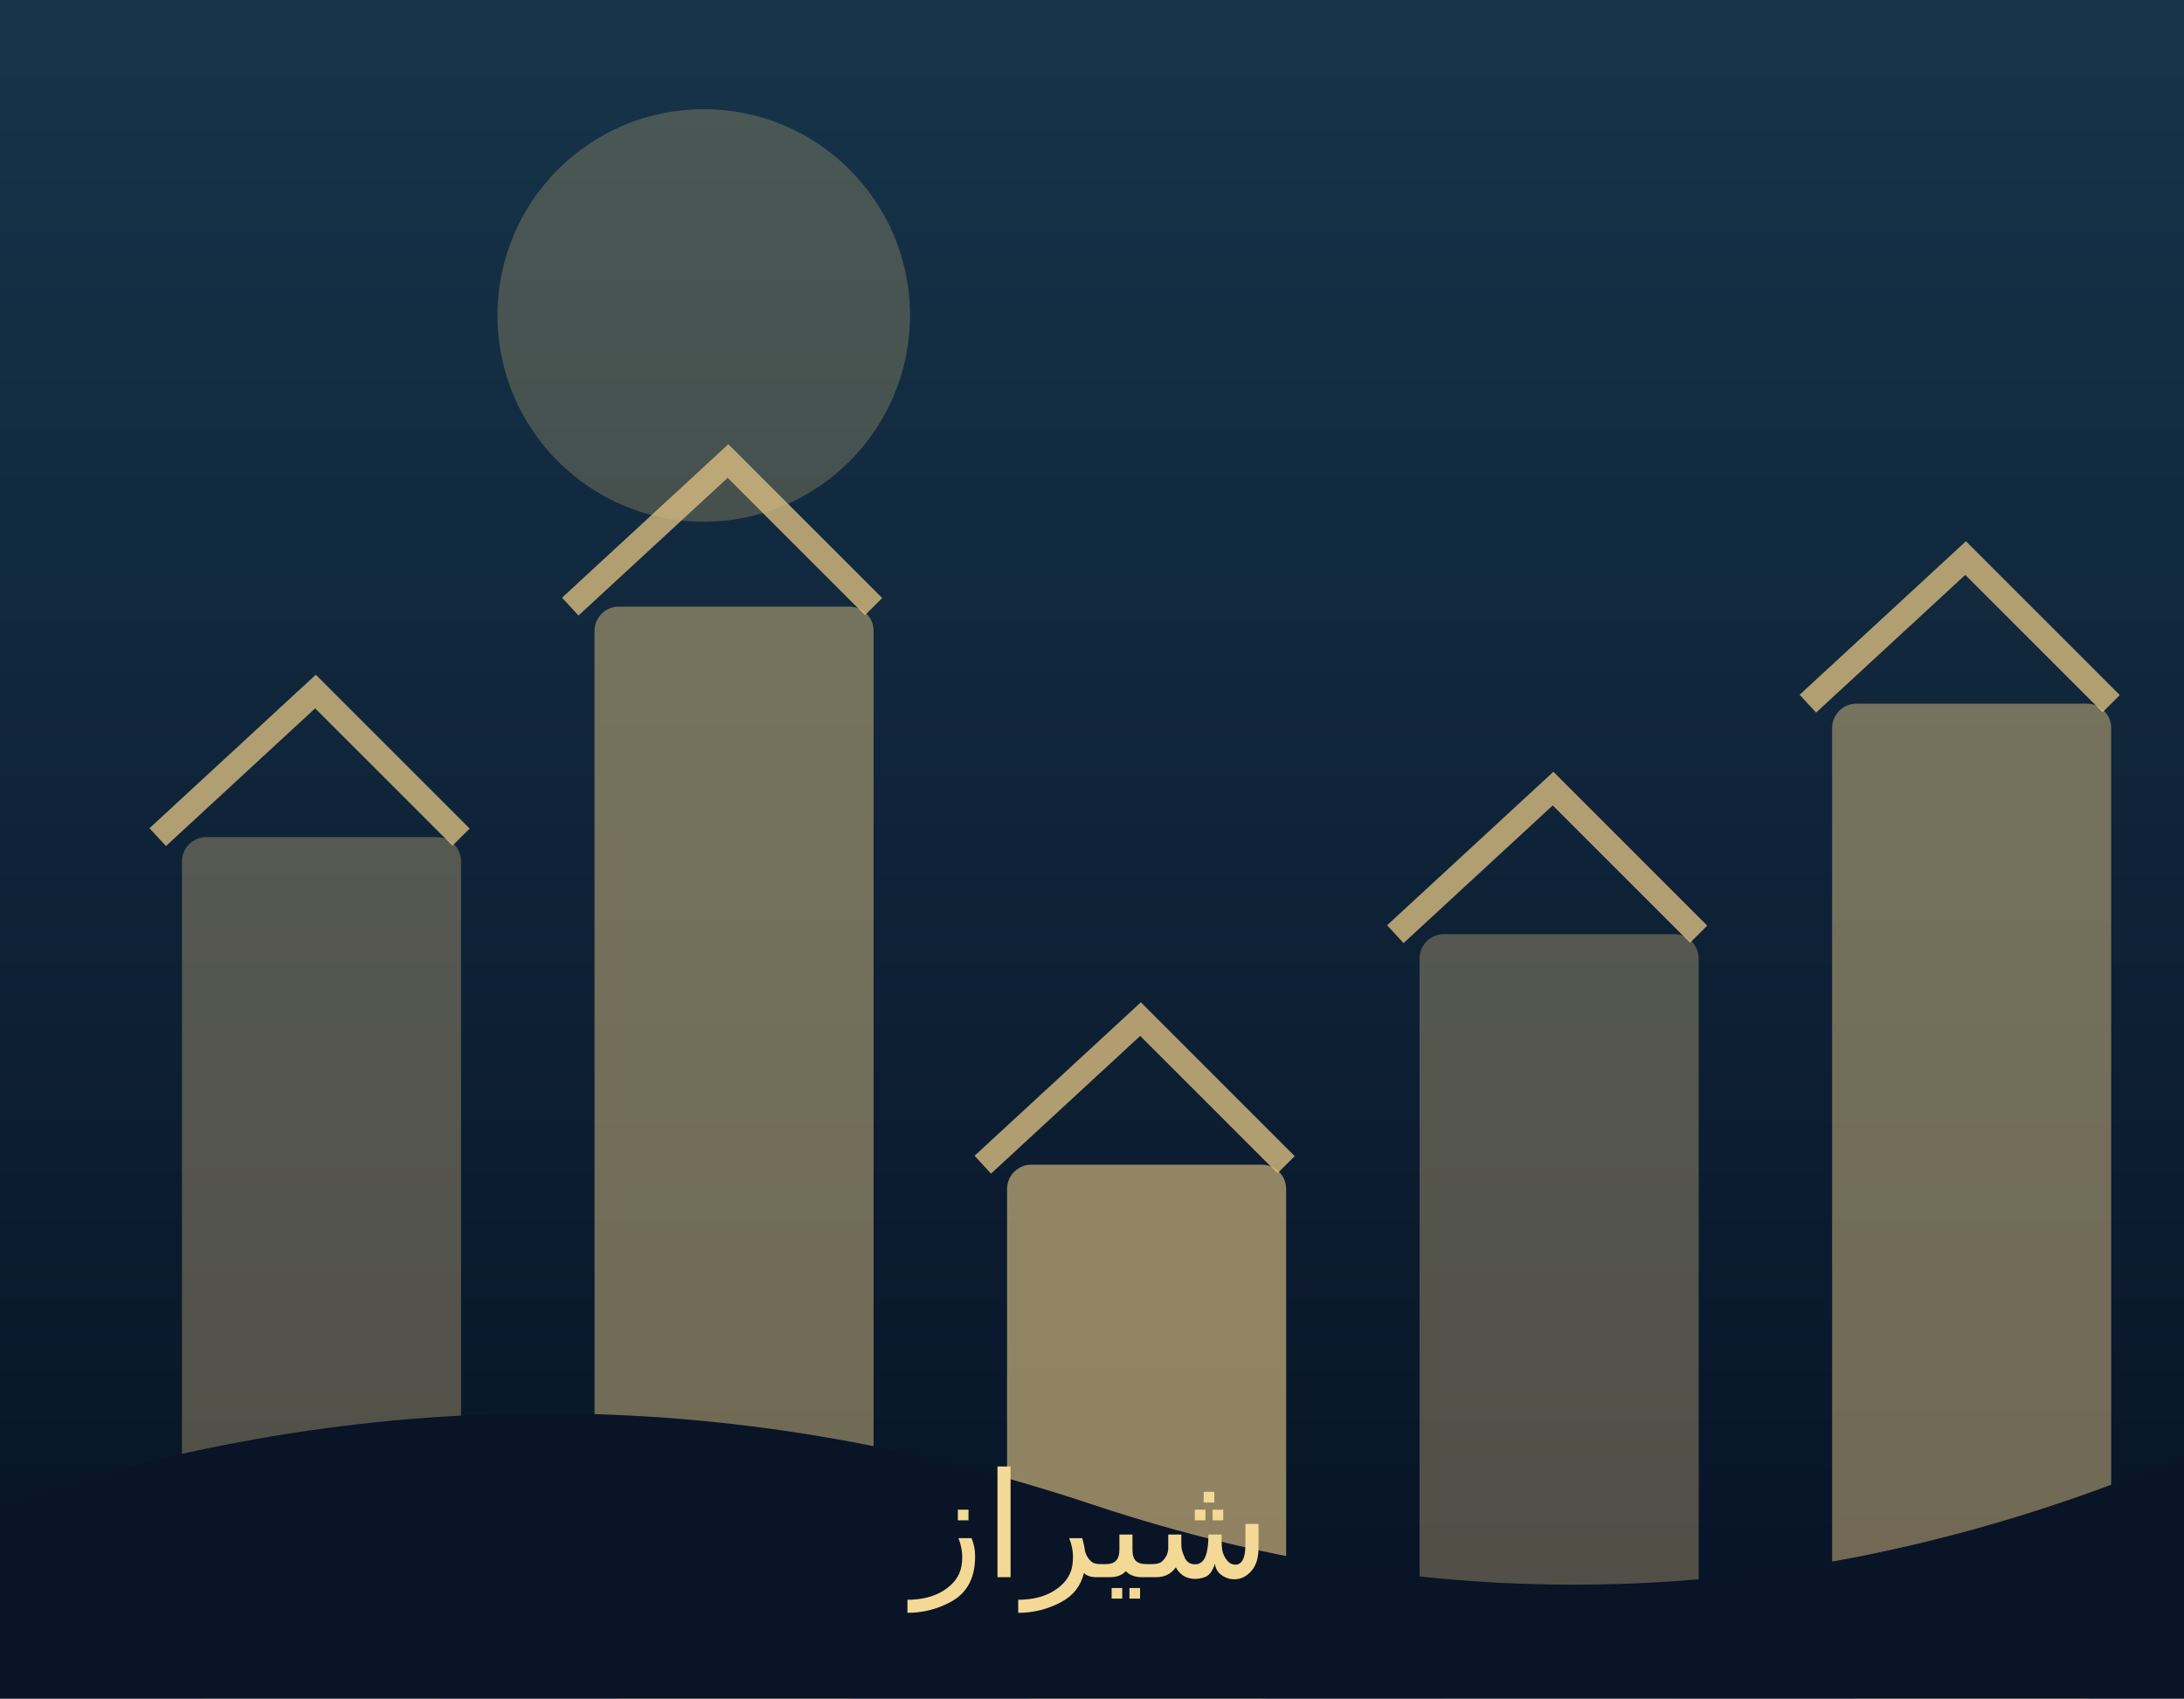
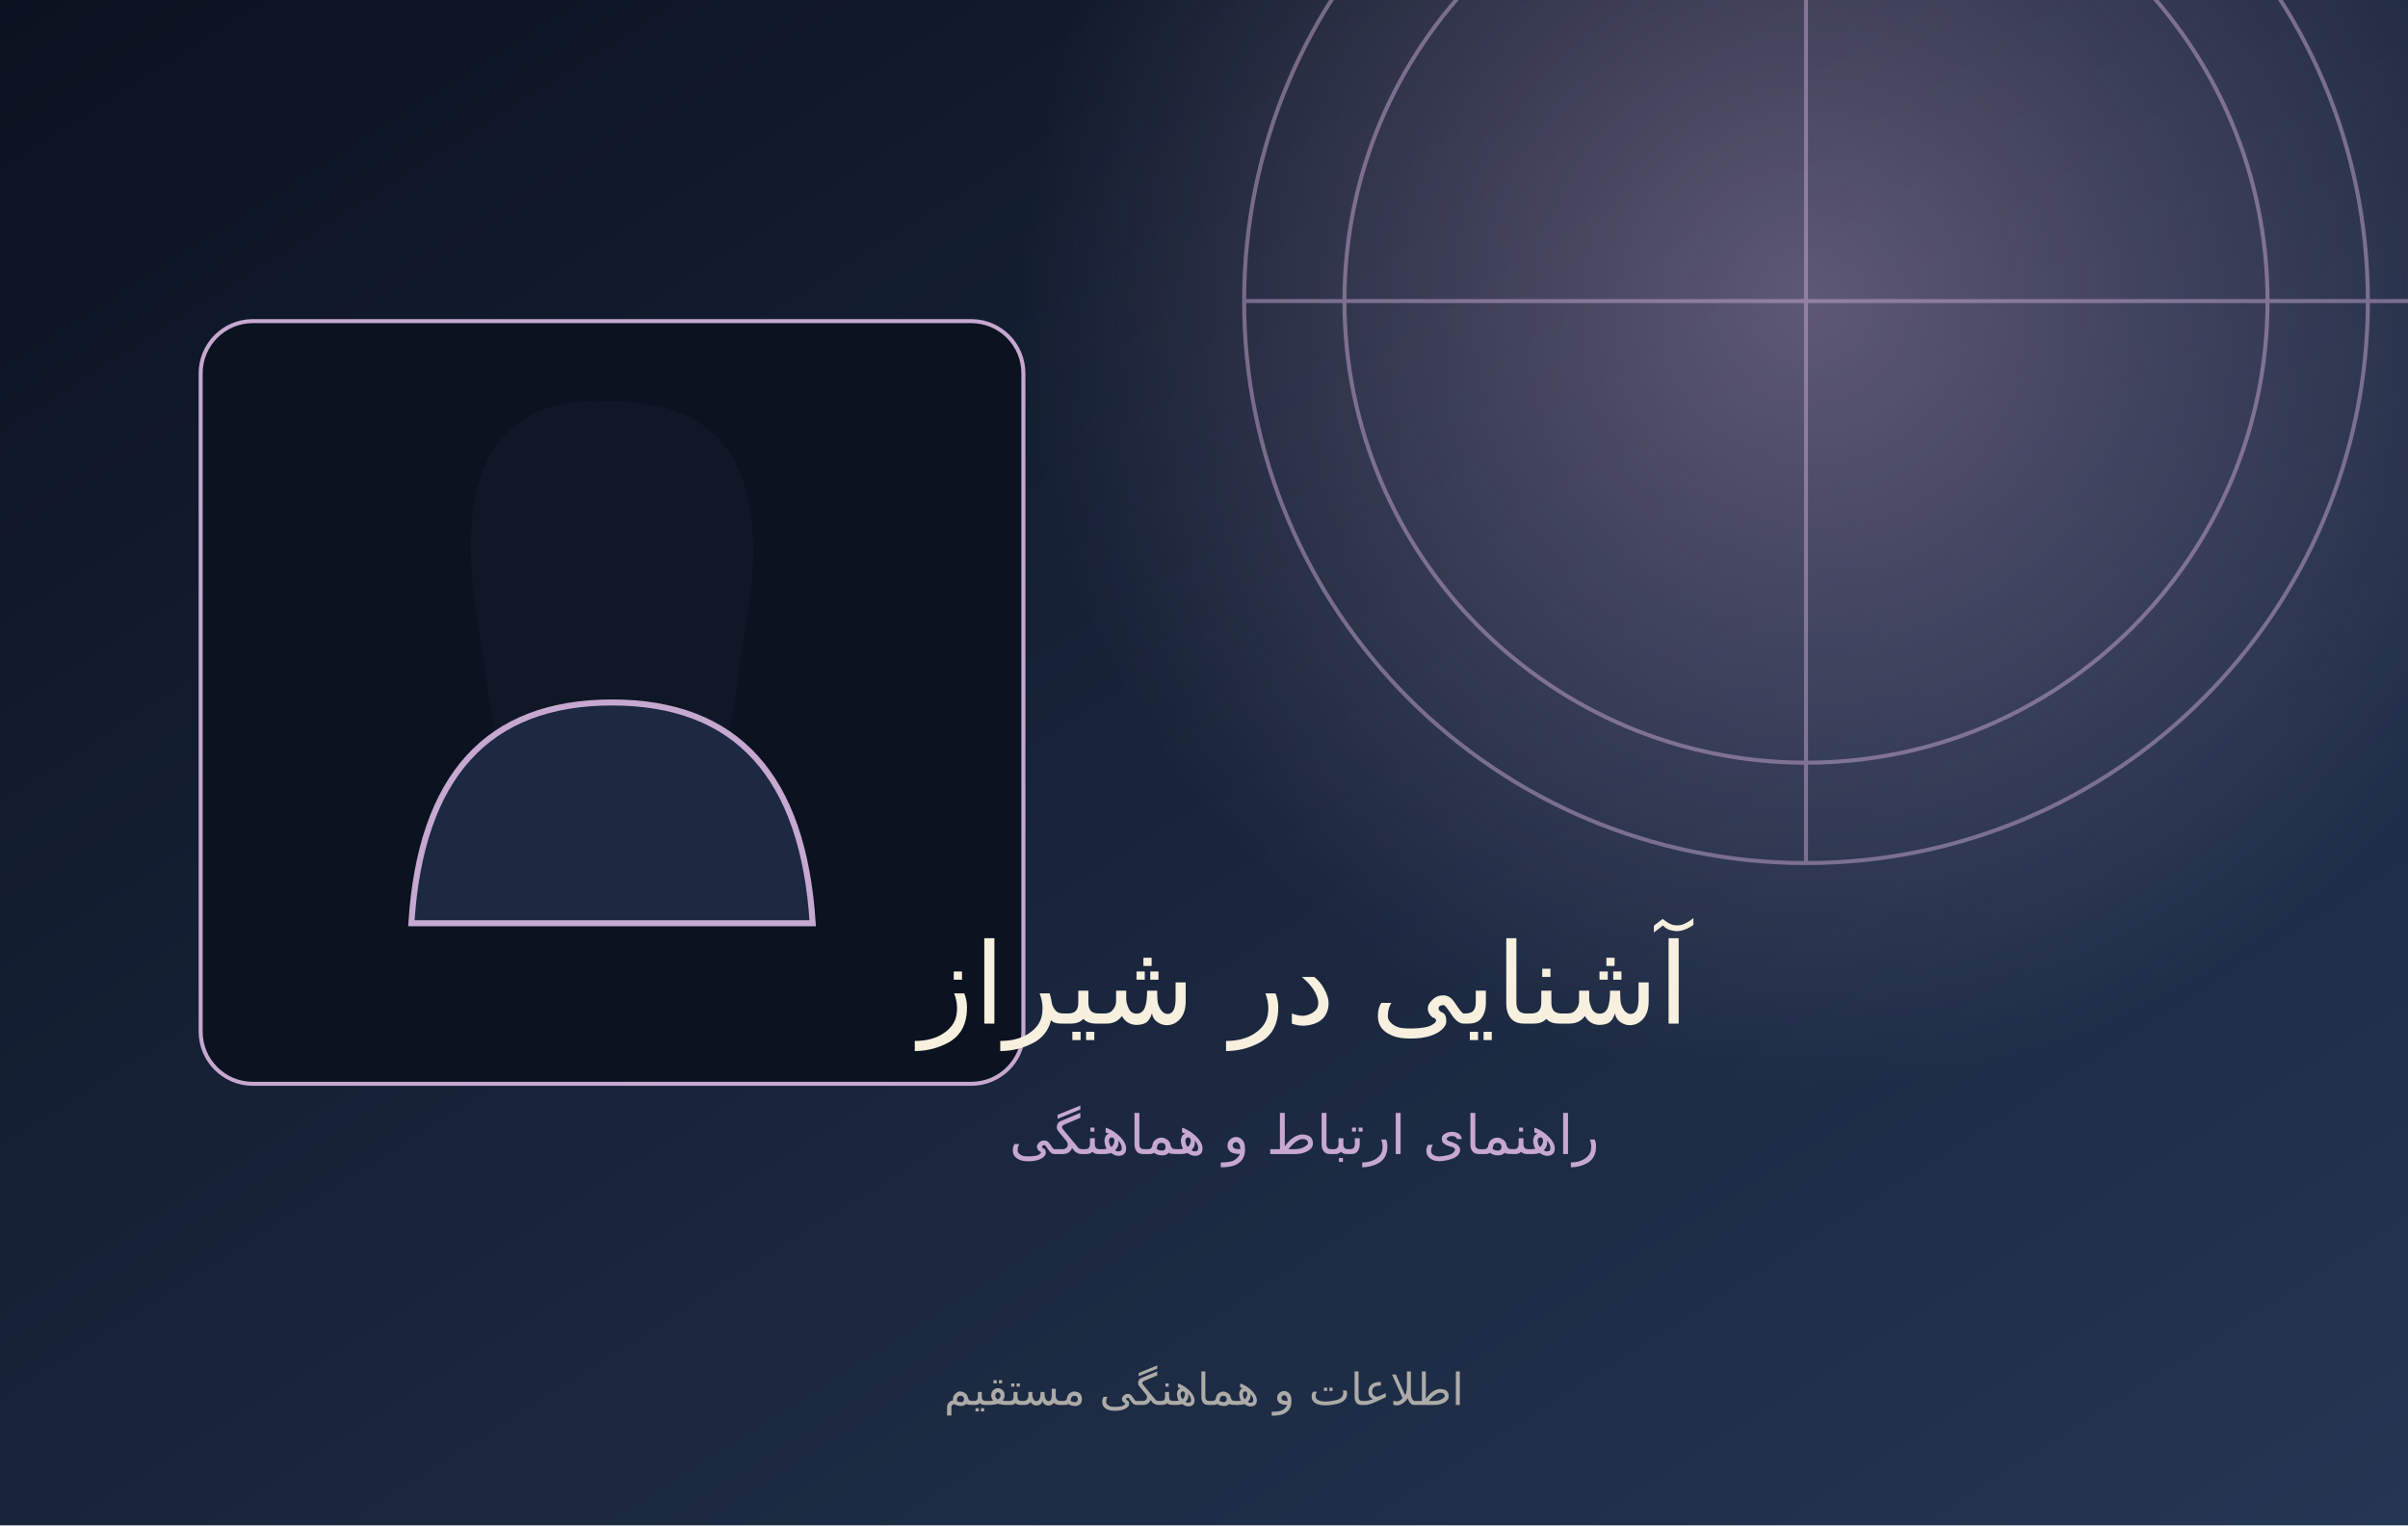
- <svg xmlns="http://www.w3.org/2000/svg" viewBox="0 0 180 140">
+ <svg xmlns="http://www.w3.org/2000/svg" width="1200" height="760" viewBox="0 0 1200 760">
  <defs>
-     <linearGradient id="g" x2="0" y2="1">
-       <stop stop-color="#16344a" />
-       <stop offset="1" stop-color="#071225" />
+     <linearGradient id="g" x1="0" y1="0" x2="1" y2="1">
+       <stop stop-color="#0b1220" />
+       <stop offset="1" stop-color="#253654" />
    </linearGradient>
+     <radialGradient id="r">
+       <stop stop-color="#c7a8d0" stop-opacity=".4" />
+       <stop offset="1" stop-color="#c7a8d0" stop-opacity="0" />
+     </radialGradient>
  </defs>
-   <rect width="180" height="140" fill="url(#g)" />
-   <circle cx="58" cy="26" r="17" fill="#e5c77d" opacity=".25" />
-   <rect x="15" y="69" width="23" height="71" rx="2" fill="#d9bd80" opacity="0.35" />
-   <path d="M13 69 l13 -12 l12 12" fill="none" stroke="#d9bd80" stroke-width="2" opacity=".8" />
-   <rect x="49" y="50" width="23" height="90" rx="2" fill="#d9bd80" opacity="0.5" />
-   <path d="M47 50 l13 -12 l12 12" fill="none" stroke="#d9bd80" stroke-width="2" opacity=".8" />
-   <rect x="83" y="96" width="23" height="44" rx="2" fill="#d9bd80" opacity="0.65" />
-   <path d="M81 96 l13 -12 l12 12" fill="none" stroke="#d9bd80" stroke-width="2" opacity=".8" />
-   <rect x="117" y="77" width="23" height="63" rx="2" fill="#d9bd80" opacity="0.35" />
-   <path d="M115 77 l13 -12 l12 12" fill="none" stroke="#d9bd80" stroke-width="2" opacity=".8" />
-   <rect x="151" y="58" width="23" height="82" rx="2" fill="#d9bd80" opacity="0.5" />
-   <path d="M149 58 l13 -12 l12 12" fill="none" stroke="#d9bd80" stroke-width="2" opacity=".8" />
-   <path d="M0 140 L0 124 Q45 109 90 124 T180 120 L180 140Z" fill="#091426" />
-   <text x="90" y="130" fill="#f3d995" font-size="12" text-anchor="middle" font-family="Tahoma">شیراز</text>
+   <rect width="1200" height="760" fill="url(#g)" />
+   <circle cx="900" cy="150" r="390" fill="url(#r)" />
+   <g fill="none" stroke="#c7a8d0" stroke-width="2" opacity=".5">
+     <circle cx="900" cy="150" r="230" />
+     <circle cx="900" cy="150" r="280" />
+     <path d="M620 150H1200M900 -100V430" />
+   </g>
+   <rect x="100" y="160" width="410" height="380" rx="26" fill="#0b1220" stroke="#c7a8d0" stroke-width="2" />
+   <circle cx="305" cy="290" r="65" fill="#d4b89a" />
+   <path d="M236 295Q225 195 305 200Q385 200 374 295L360 390Q305 425 250 390Z" fill="#101827" />
+   <path d="M205 460Q212 350 305 350Q398 350 405 460Z" fill="#1c2940" stroke="#c7a8d0" stroke-width="3" />
+   <text x="650" y="510" font-family="sans-serif" font-size="56" fill="#f7f0df" text-anchor="middle">آشنایی در شیراز</text>
+   <text x="650" y="575" font-family="sans-serif" font-size="27" fill="#c7a8d0" text-anchor="middle">راهنمای ارتباط و هماهنگی</text>
+   <text x="600" y="700" font-family="sans-serif" font-size="22" fill="#e9e1d1" opacity=".7" text-anchor="middle">اطلاعات و هماهنگی مستقیم</text>
</svg>
